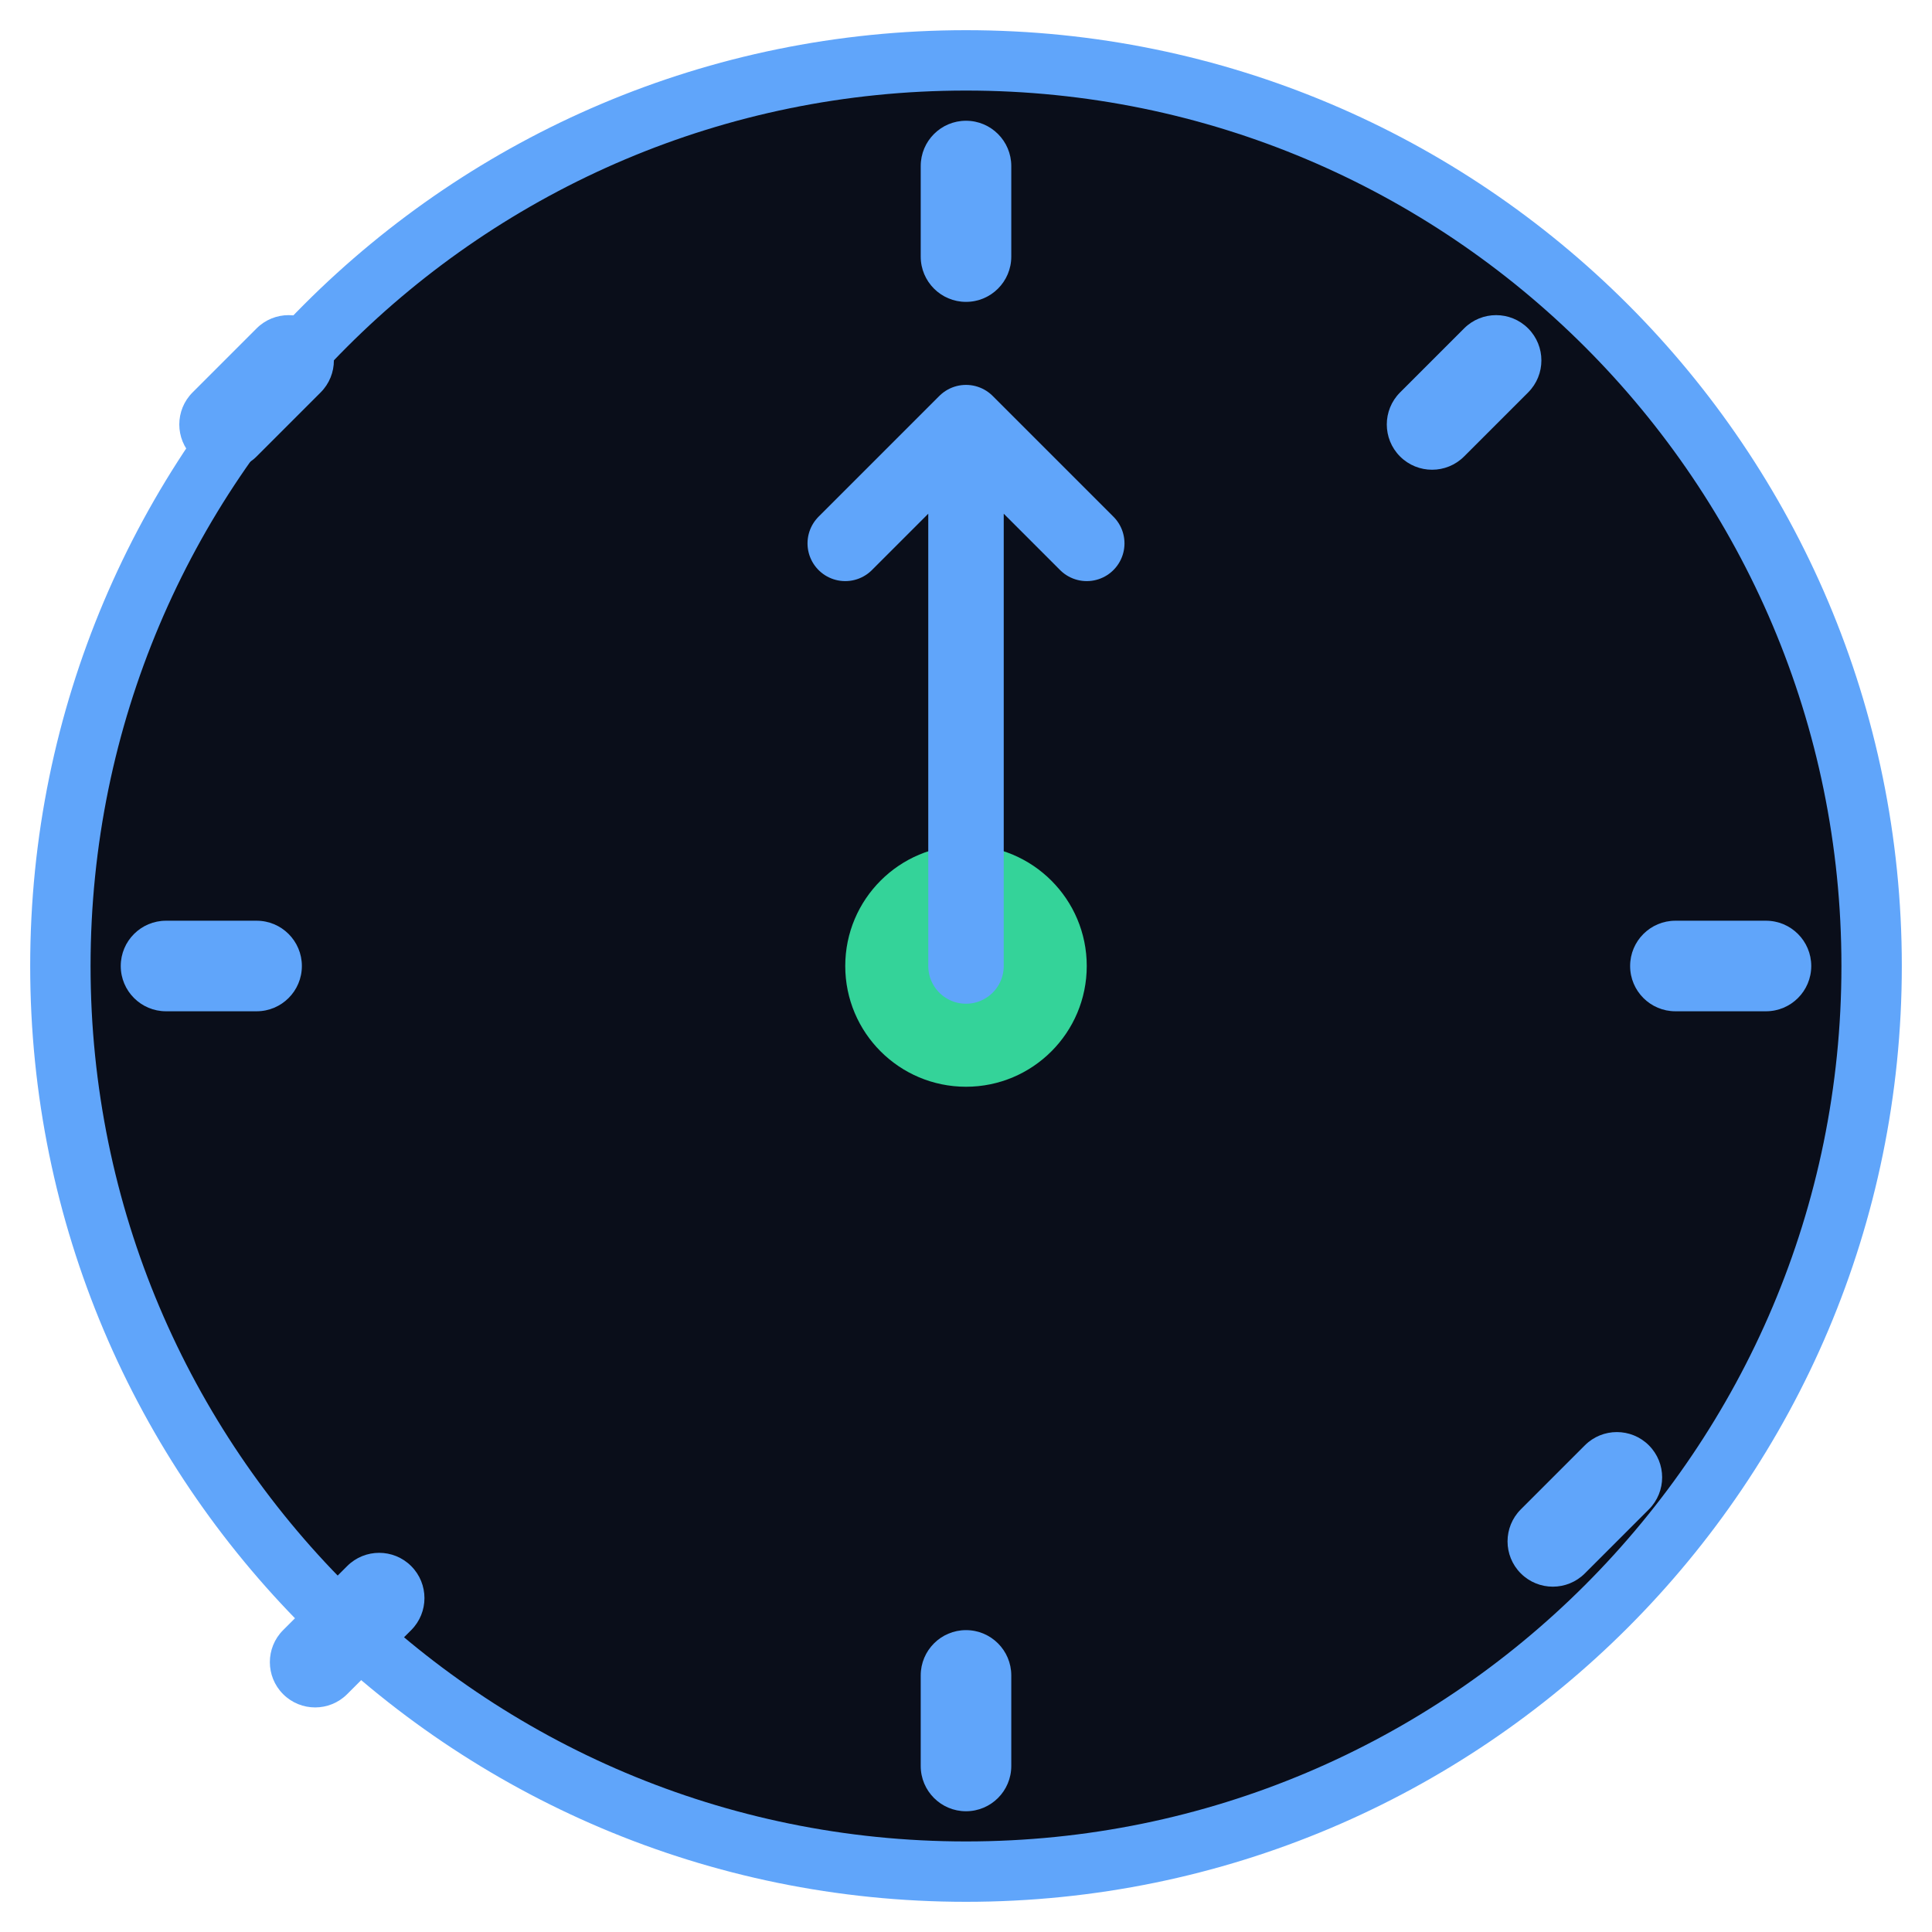
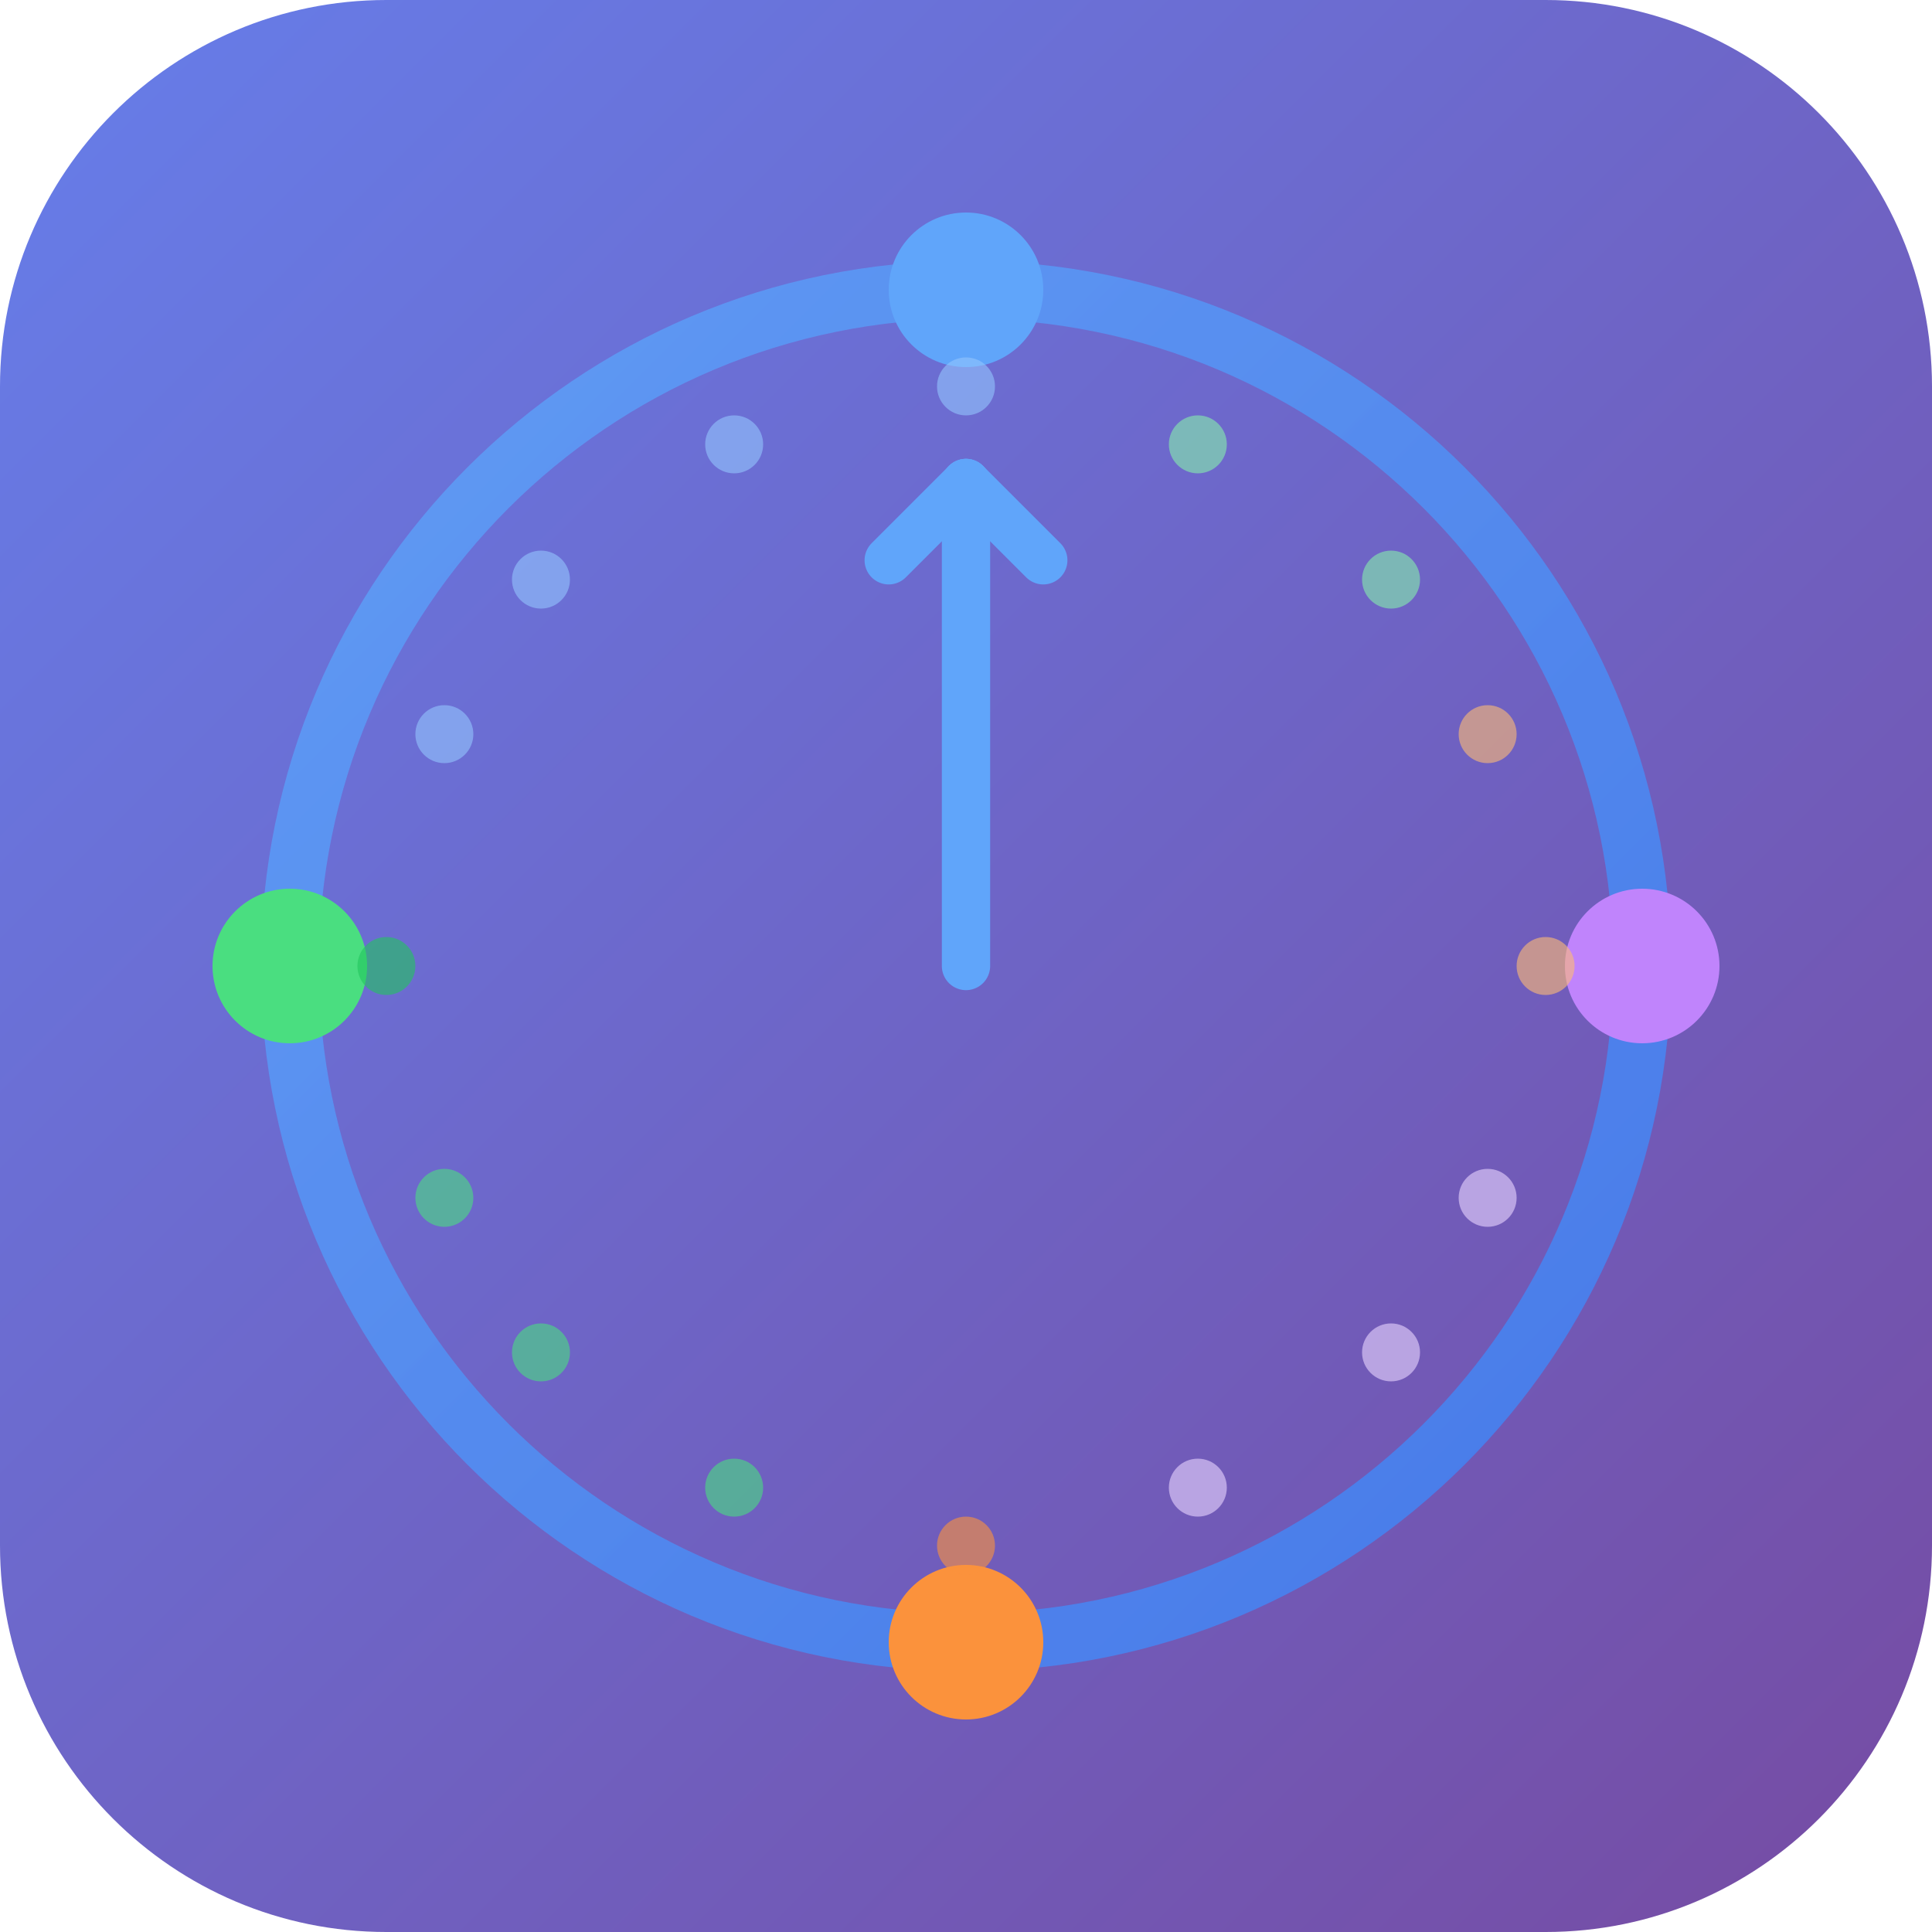
- <svg xmlns="http://www.w3.org/2000/svg" viewBox="0 0 64 64">
-   <circle cx="32" cy="32" r="30" fill="#0a0e1a" stroke="#60a5fa" stroke-width="2" />
-   <g fill="#60a5fa">
-     <rect x="30.5" y="4" width="3" height="6" rx="1.5" />
-     <rect x="54" y="30.5" width="6" height="3" rx="1.5" />
-     <rect x="30.5" y="54" width="3" height="6" rx="1.5" />
-     <rect x="4" y="30.5" width="6" height="3" rx="1.5" />
-     <rect x="47" y="10" width="3" height="6" rx="1.5" transform="rotate(45 48.5 13)" />
-     <rect x="51" y="47" width="3" height="6" rx="1.5" transform="rotate(45 52.5 50)" />
-     <rect x="10" y="51" width="3" height="6" rx="1.5" transform="rotate(45 11.5 54)" />
-     <rect x="7" y="10" width="3" height="6" rx="1.5" transform="rotate(45 8.5 13)" />
-   </g>
-   <circle cx="32" cy="32" r="4" fill="#34d399" />
-   <g fill="none" stroke="#60a5fa" stroke-width="2.5" stroke-linecap="round" stroke-linejoin="round">
-     <path d="M32 32 L32 14 M32 14 L28 18 M32 14 L36 18" />
-   </g>
+ <svg xmlns="http://www.w3.org/2000/svg" viewBox="0 0 100 100">
+   <defs>
+     <linearGradient id="bgGrad" x1="0%" y1="0%" x2="100%" y2="100%">
+       <stop offset="0%" style="stop-color:#667eea;stop-opacity:1" />
+       <stop offset="100%" style="stop-color:#764ba2;stop-opacity:1" />
+     </linearGradient>
+     <linearGradient id="circleGrad" x1="0%" y1="0%" x2="100%" y2="100%">
+       <stop offset="0%" style="stop-color:#60a5fa;stop-opacity:1" />
+       <stop offset="100%" style="stop-color:#3b82f6;stop-opacity:1" />
+     </linearGradient>
+   </defs>
+   <rect width="100" height="100" rx="20" fill="url(#bgGrad)" />
+   <circle cx="50" cy="50" r="35" fill="none" stroke="url(#circleGrad)" stroke-width="3" opacity="0.8" />
+   <circle cx="50" cy="15" r="4" fill="#60a5fa" />
+   <circle cx="15" cy="50" r="4" fill="#4ade80" />
+   <circle cx="50" cy="85" r="4" fill="#fb923c" />
+   <circle cx="85" cy="50" r="4" fill="#c084fc" />
+   <path d="M50 50 L50 25" stroke="#60a5fa" stroke-width="2.5" stroke-linecap="round" />
+   <path d="M50 25 L46 29" stroke="#60a5fa" stroke-width="2.5" stroke-linecap="round" />
+   <path d="M50 25 L54 29" stroke="#60a5fa" stroke-width="2.5" stroke-linecap="round" />
+   <circle cx="50" cy="20" r="1.5" fill="#93c5fd" opacity="0.6" />
+   <circle cx="62" cy="23" r="1.5" fill="#86efac" opacity="0.6" />
+   <circle cx="72" cy="30" r="1.5" fill="#86efac" opacity="0.6" />
+   <circle cx="77" cy="38" r="1.5" fill="#fdba74" opacity="0.6" />
+   <circle cx="80" cy="50" r="1.5" fill="#fdba74" opacity="0.6" />
+   <circle cx="77" cy="62" r="1.5" fill="#e9d5ff" opacity="0.6" />
+   <circle cx="72" cy="70" r="1.5" fill="#e9d5ff" opacity="0.6" />
+   <circle cx="62" cy="77" r="1.5" fill="#e9d5ff" opacity="0.6" />
+   <circle cx="50" cy="80" r="1.5" fill="#fb923c" opacity="0.6" />
+   <circle cx="38" cy="77" r="1.5" fill="#4ade80" opacity="0.6" />
+   <circle cx="28" cy="70" r="1.5" fill="#4ade80" opacity="0.6" />
+   <circle cx="23" cy="62" r="1.5" fill="#4ade80" opacity="0.6" />
+   <circle cx="20" cy="50" r="1.5" fill="#22c55e" opacity="0.6" />
+   <circle cx="23" cy="38" r="1.5" fill="#93c5fd" opacity="0.6" />
+   <circle cx="28" cy="30" r="1.5" fill="#93c5fd" opacity="0.6" />
+   <circle cx="38" cy="23" r="1.5" fill="#93c5fd" opacity="0.6" />
</svg>
